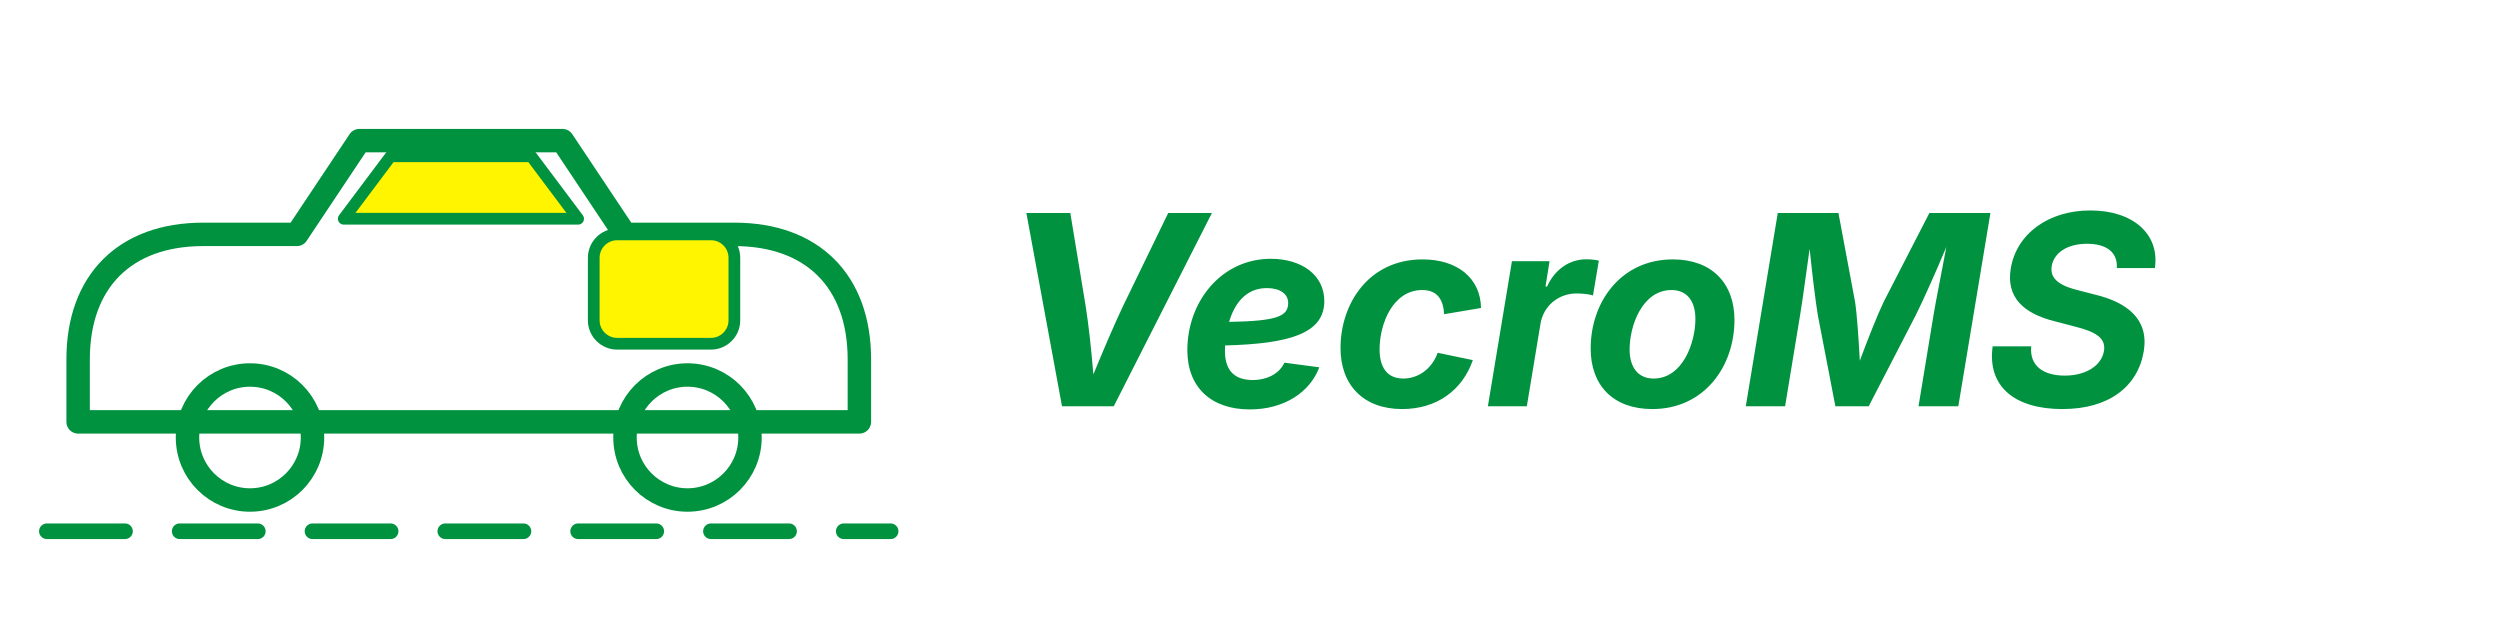
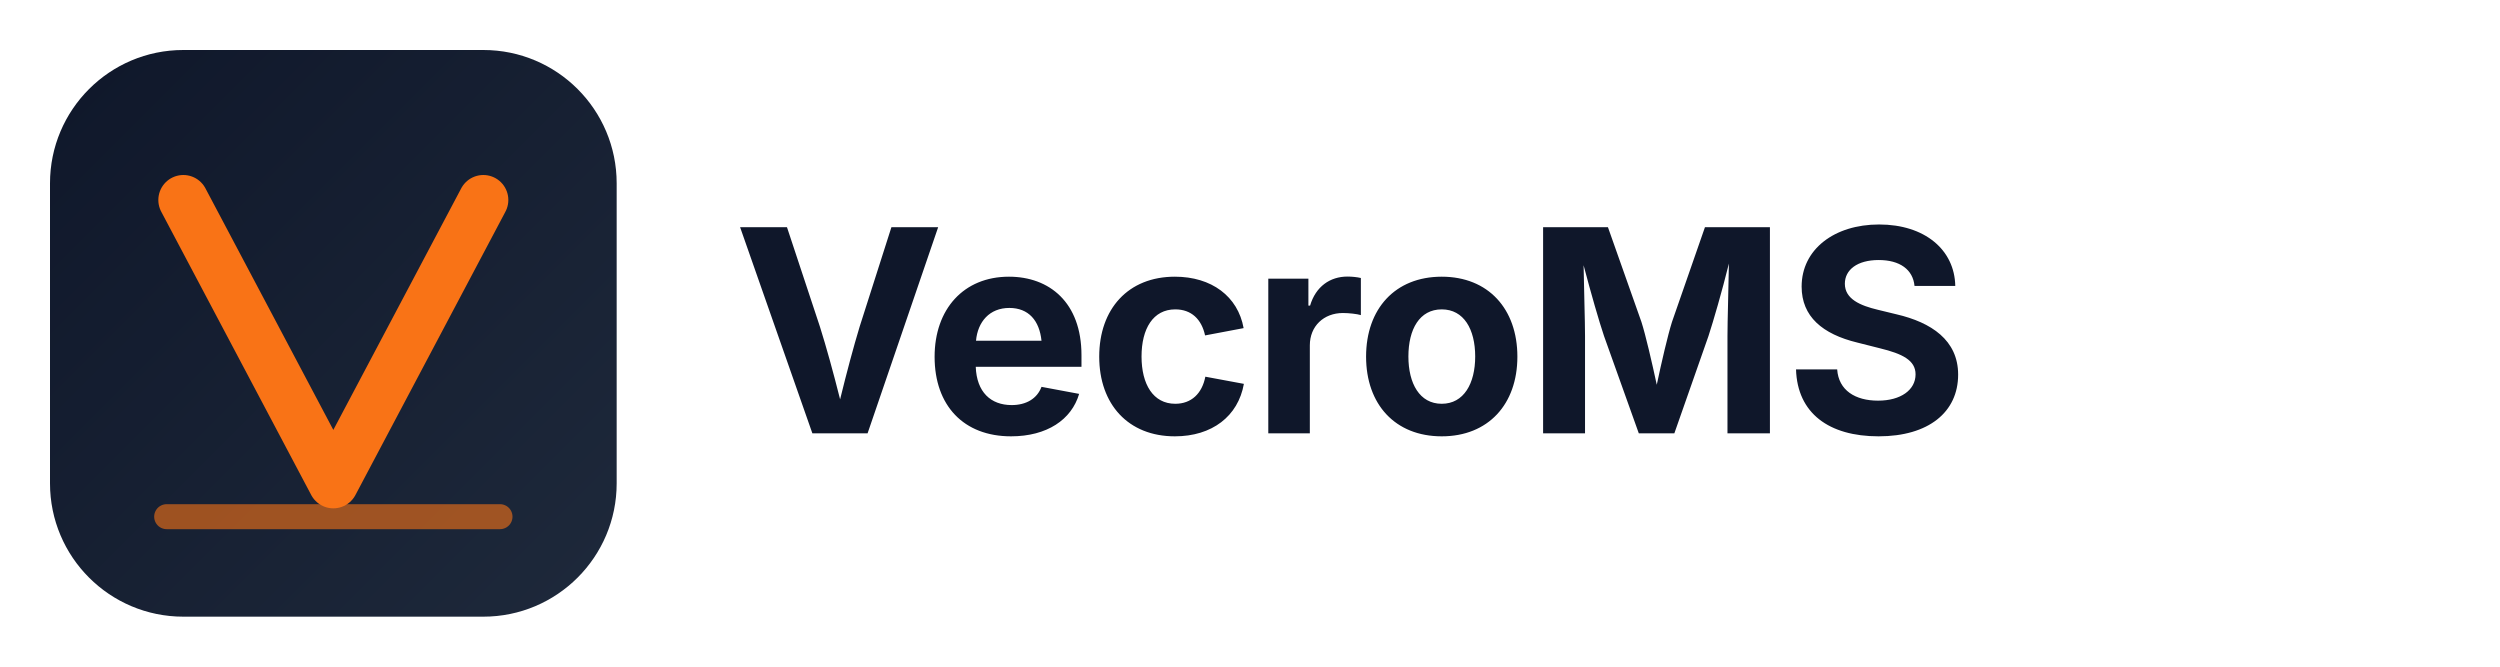
- <svg xmlns="http://www.w3.org/2000/svg" viewBox="0 0 320 80" role="img" aria-label="VecroMS">
+ <svg xmlns="http://www.w3.org/2000/svg" viewBox="0 0 300 80" role="img" aria-label="VecroMS">
  <defs>
-     <style>
-       .car { fill: none; stroke: #00923F; stroke-width: 3; stroke-linecap: round; stroke-linejoin: round; }
-       .win { fill: #FFF500; stroke: #00923F; stroke-width: 1.5; stroke-linejoin: round; }
-       .whl { fill: none; stroke: #00923F; stroke-width: 3; }
-       .road { stroke: #00923F; stroke-width: 2; stroke-dasharray: 10 7; stroke-linecap: round; }
-       .word { font-family: "Inter", "Segoe UI", Arial, sans-serif; font-size: 34px; font-weight: 700; font-style: italic; fill: #00923F; letter-spacing: -0.5px; }
-     </style>
+     <linearGradient id="markGrad" x1="0" y1="0" x2="1" y2="1">
+       <stop offset="0%" stop-color="#0F172A" />
+       <stop offset="100%" stop-color="#1E293B" />
+     </linearGradient>
  </defs>
  <g transform="translate(6,6)">
-     <path class="car" d="M4 40 C4 30 10 24 20 24 L32 24 L40 12 L66 12 L74 24 L88 24 C98 24 104 30 104 40 L104 48 L4 48 Z" />
-     <path class="win" d="M38 22 L44 14 L62 14 L68 22 Z" />
-     <rect class="win" x="70" y="24" width="18" height="14" rx="3" />
-     <circle class="whl" cx="26" cy="50" r="8" />
-     <circle class="whl" cx="82" cy="50" r="8" />
-     <line class="road" x1="0" y1="62" x2="108" y2="62" />
+     <rect x="0" y="0" width="68" height="68" rx="16" fill="url(#markGrad)" />
+     <path d="M16 18 L34 52 L52 18" fill="none" stroke="#F97316" stroke-width="6" stroke-linecap="round" stroke-linejoin="round" />
+     <line x1="14" y1="56" x2="54" y2="56" stroke="#F97316" stroke-width="3" stroke-linecap="round" opacity="0.6" />
  </g>
-   <text class="word" x="128" y="52">VecroMS</text>
+   <text x="88" y="52" font-family="Inter, Segoe UI, Arial, sans-serif" font-size="34" font-weight="700" fill="#0F172A" letter-spacing="-0.5">VecroMS</text>
</svg>
